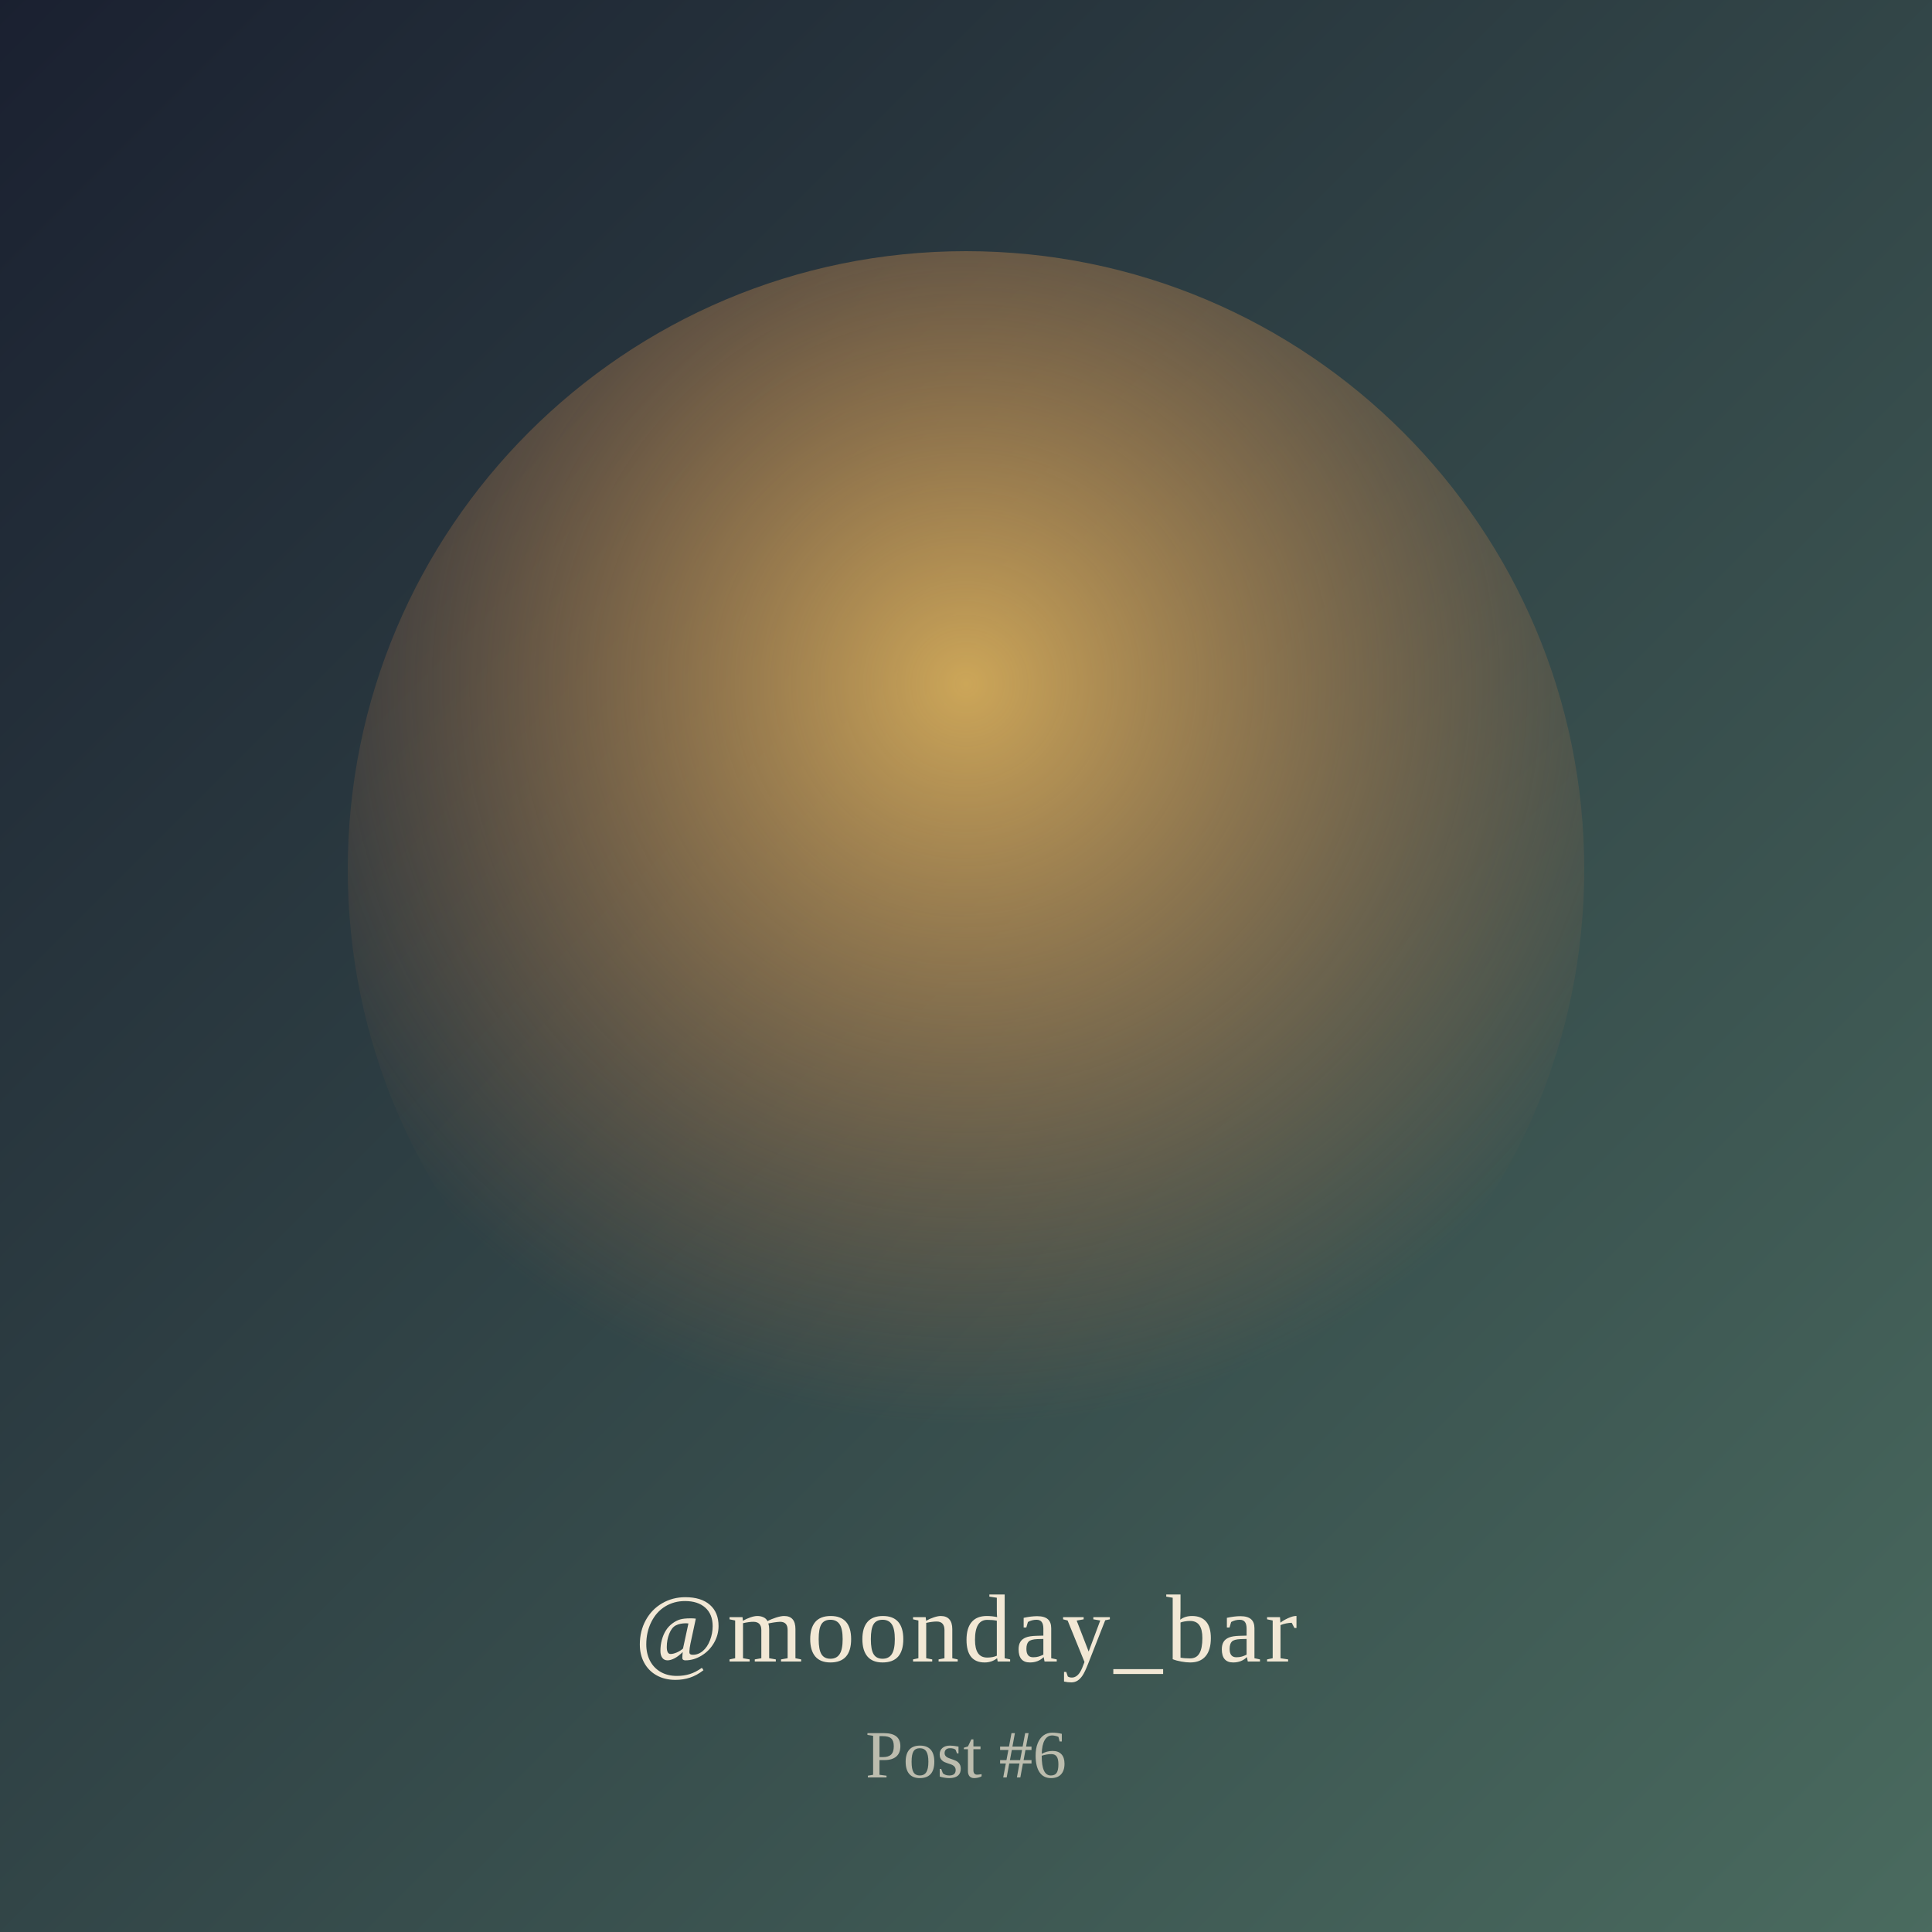
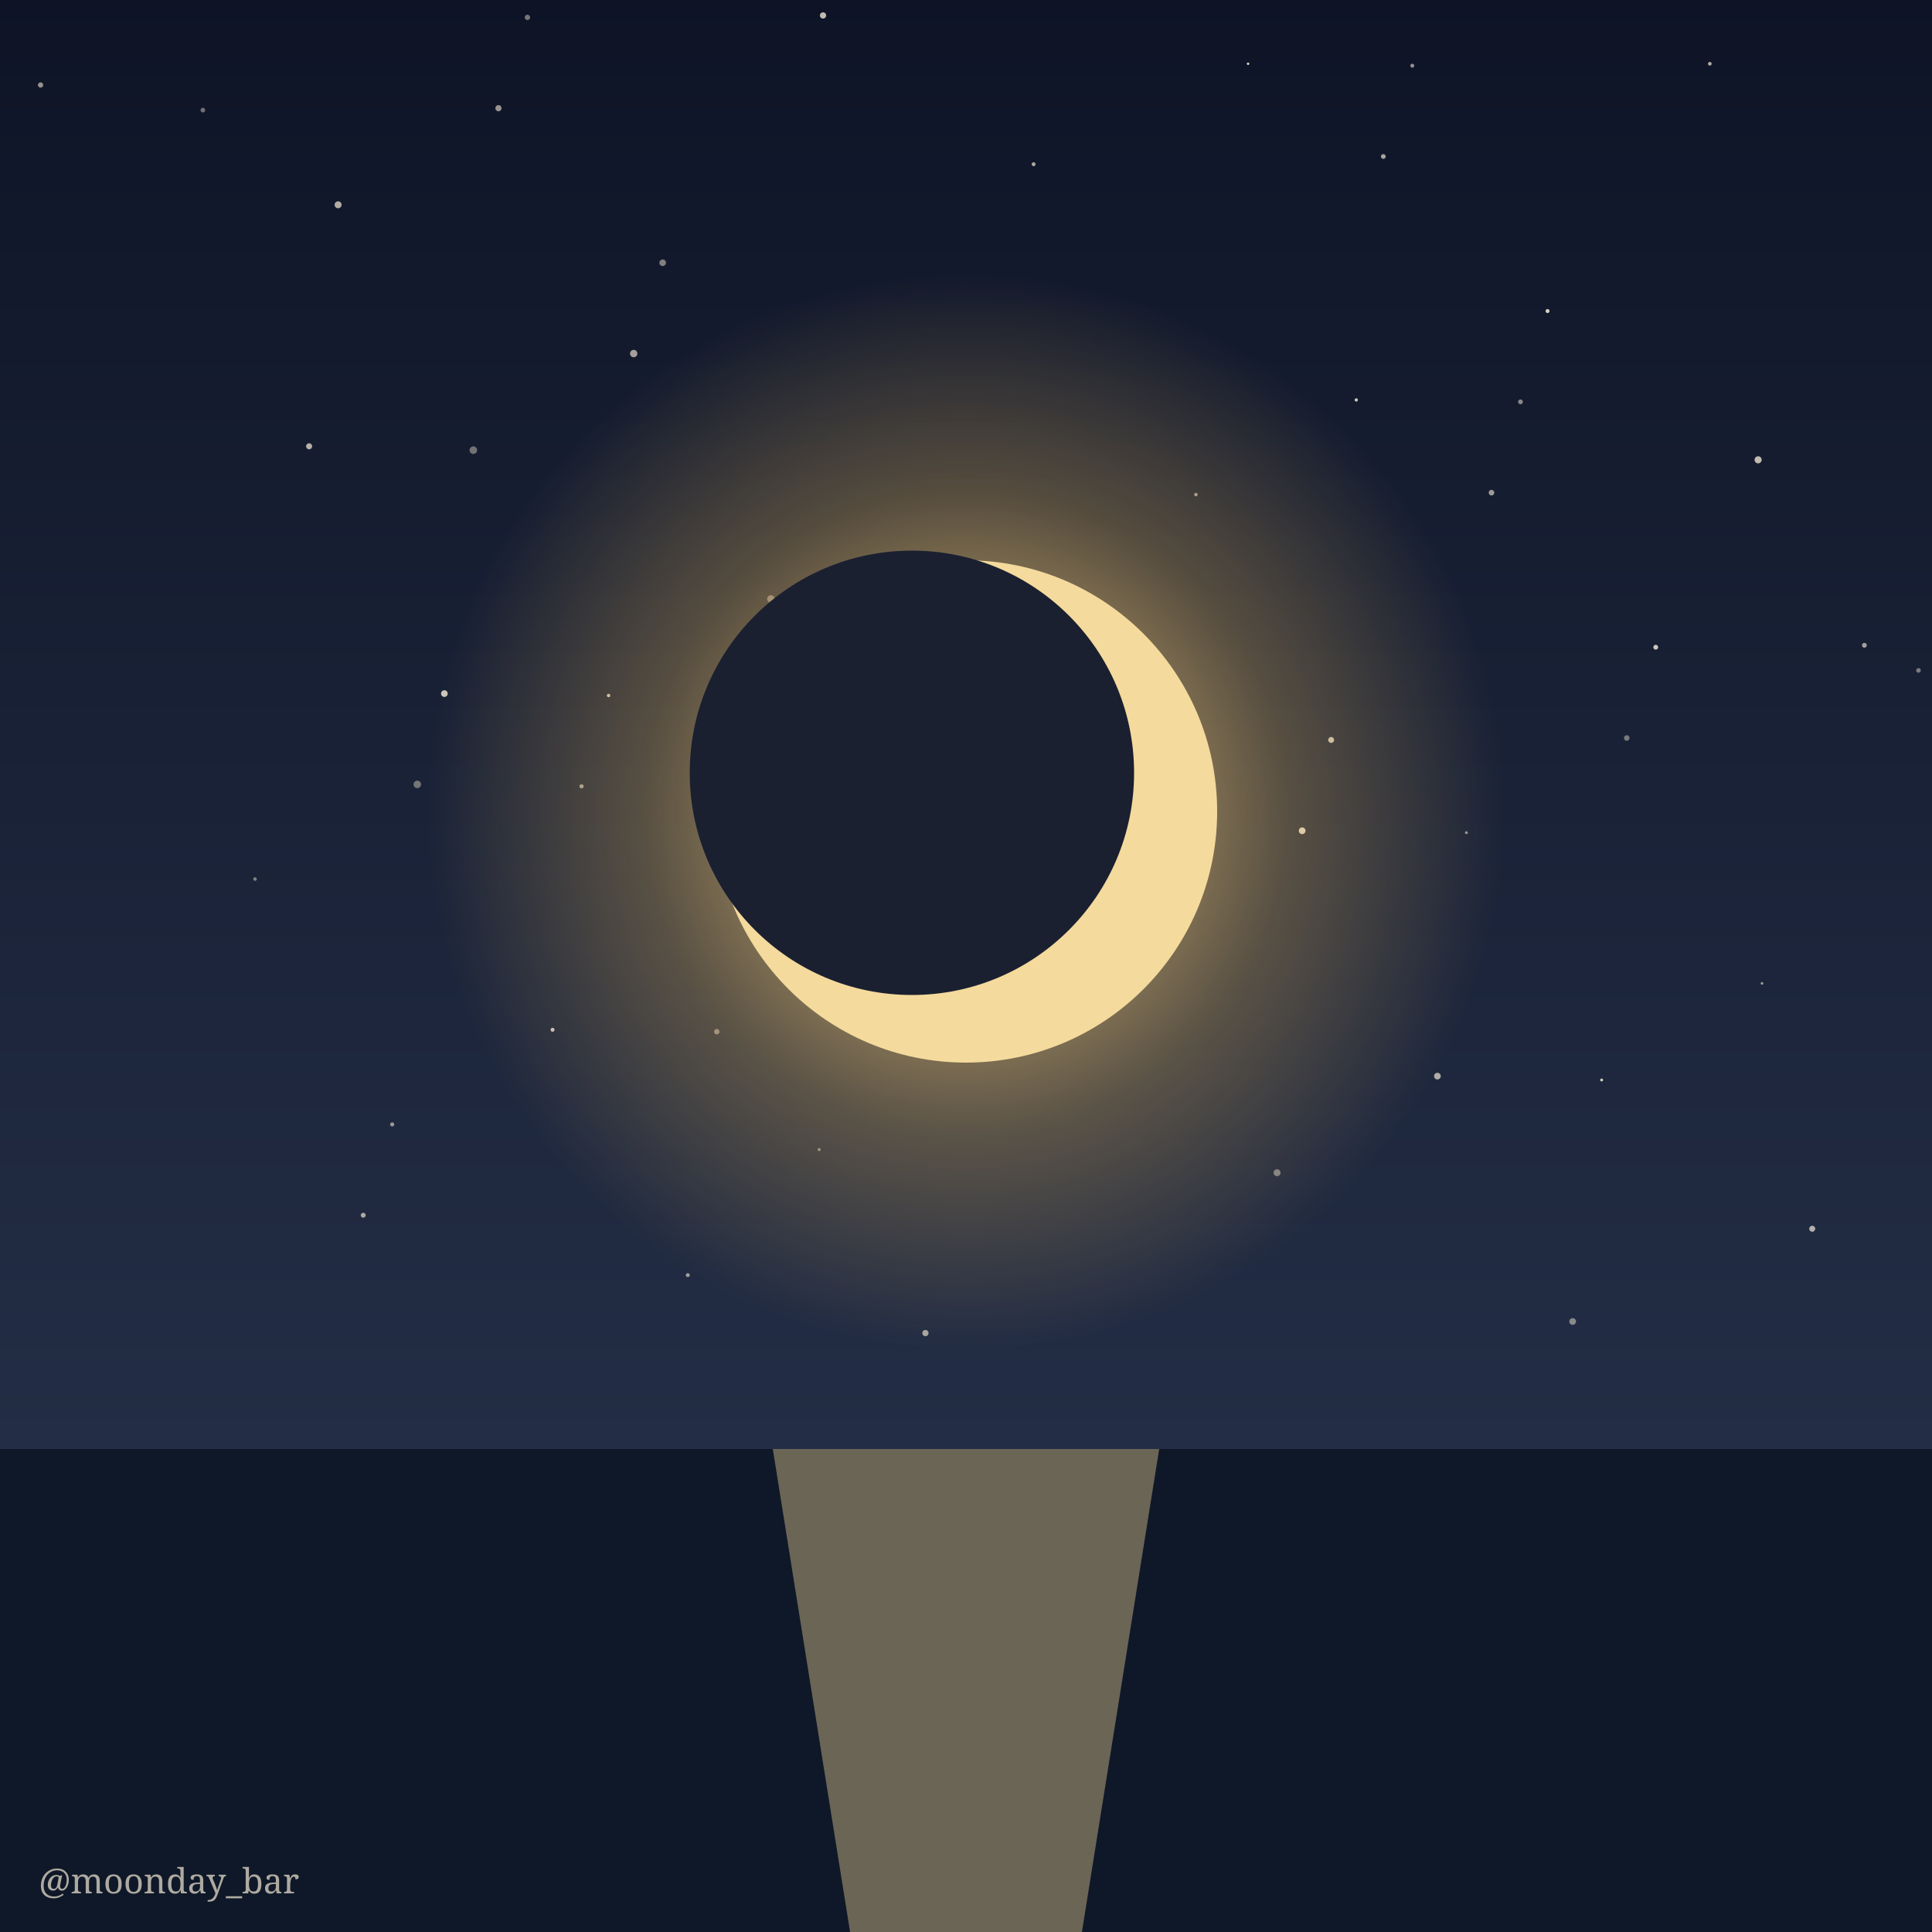
- <svg xmlns="http://www.w3.org/2000/svg" viewBox="0 0 1000 1000" preserveAspectRatio="xMidYMid slice" role="img" aria-label="Post #6">
+ <svg xmlns="http://www.w3.org/2000/svg" viewBox="0 0 1000 1000" preserveAspectRatio="xMidYMid slice" role="img" aria-label="月明かり">
  <defs>
-     <linearGradient id="g1vj9uux" x1="0" y1="0" x2="1" y2="1">
-       <stop offset="0%" stop-color="#1A2030" />
-       <stop offset="100%" stop-color="#4A6B5F" />
+     <linearGradient id="n5_sky" x1="0" y1="0" x2="0" y2="1">
+       <stop offset="0%" stop-color="#0E1426" />
+       <stop offset="100%" stop-color="#2A3650" />
    </linearGradient>
-     <radialGradient id="g25u2bj8" cx="50%" cy="35%" r="60%">
-       <stop offset="0%" stop-color="#E8B85C" stop-opacity="0.85" />
-       <stop offset="100%" stop-color="#D17B4A" stop-opacity="0.0" />
+     <radialGradient id="n5_moon">
+       <stop offset="0%" stop-color="#F4DA9C" stop-opacity="1" />
+       <stop offset="60%" stop-color="#E8B85C" stop-opacity="0.3" />
+       <stop offset="100%" stop-color="#E8B85C" stop-opacity="0" />
    </radialGradient>
  </defs>
-   <rect width="1000" height="1000" fill="url(#g1vj9uux)" />
-   <circle cx="500" cy="450" r="320" fill="url(#g25u2bj8)" />
-   <g fill="#F2E8D5" font-family="Georgia, 'Times New Roman', serif">
-     <text x="50%" y="860" text-anchor="middle" font-size="50" letter-spacing="2">@moonday_bar</text>
-     <text x="50%" y="920" text-anchor="middle" font-size="35" opacity="0.7">Post #6</text>
-   </g>
+   <rect width="1000" height="1000" fill="url(#n5_sky)" />
+   <circle cx="910" cy="238" r="1.84" fill="#F2E8D5" opacity="0.78" />
+   <circle cx="424" cy="595" r="0.80" fill="#F2E8D5" opacity="0.50" />
+   <circle cx="938" cy="636" r="1.55" fill="#F2E8D5" opacity="0.71" />
+   <circle cx="451" cy="293" r="1.91" fill="#F2E8D5" opacity="0.43" />
+   <circle cx="965" cy="334" r="1.25" fill="#F2E8D5" opacity="0.64" />
+   <circle cx="479" cy="690" r="1.62" fill="#F2E8D5" opacity="0.64" />
+   <circle cx="993" cy="347" r="1.21" fill="#F2E8D5" opacity="0.45" />
+   <circle cx="507" cy="388" r="1.32" fill="#F2E8D5" opacity="0.80" />
+   <circle cx="21" cy="44" r="1.37" fill="#F2E8D5" opacity="0.59" />
+   <circle cx="535" cy="85" r="1.03" fill="#F2E8D5" opacity="0.67" />
+   <circle cx="801" cy="161" r="1.03" fill="#F2E8D5" opacity="0.89" />
+   <circle cx="315" cy="360" r="0.89" fill="#F2E8D5" opacity="0.80" />
+   <circle cx="829" cy="559" r="0.74" fill="#F2E8D5" opacity="0.88" />
+   <circle cx="343" cy="136" r="1.70" fill="#F2E8D5" opacity="0.50" />
+   <circle cx="857" cy="335" r="1.24" fill="#F2E8D5" opacity="0.84" />
+   <circle cx="371" cy="534" r="1.41" fill="#F2E8D5" opacity="0.49" />
+   <circle cx="885" cy="33" r="0.95" fill="#F2E8D5" opacity="0.72" />
+   <circle cx="399" cy="310" r="1.91" fill="#F2E8D5" opacity="0.46" />
+   <circle cx="912" cy="509" r="0.68" fill="#F2E8D5" opacity="0.61" />
+   <circle cx="426" cy="8" r="1.62" fill="#F2E8D5" opacity="0.78" />
+   <circle cx="731" cy="34" r="1.03" fill="#F2E8D5" opacity="0.58" />
+   <circle cx="245" cy="233" r="1.97" fill="#F2E8D5" opacity="0.42" />
+   <circle cx="759" cy="431" r="0.74" fill="#F2E8D5" opacity="0.57" />
+   <circle cx="273" cy="9" r="1.39" fill="#F2E8D5" opacity="0.46" />
+   <circle cx="787" cy="208" r="1.24" fill="#F2E8D5" opacity="0.53" />
+   <circle cx="301" cy="407" r="1.09" fill="#F2E8D5" opacity="0.61" />
+   <circle cx="814" cy="684" r="1.74" fill="#F2E8D5" opacity="0.50" />
+   <circle cx="328" cy="183" r="1.91" fill="#F2E8D5" opacity="0.65" />
+   <circle cx="842" cy="382" r="1.45" fill="#F2E8D5" opacity="0.44" />
+   <circle cx="356" cy="660" r="1.02" fill="#F2E8D5" opacity="0.62" />
+   <circle cx="661" cy="607" r="1.80" fill="#F2E8D5" opacity="0.46" />
+   <circle cx="175" cy="106" r="1.81" fill="#F2E8D5" opacity="0.71" />
+   <circle cx="689" cy="383" r="1.53" fill="#F2E8D5" opacity="0.79" />
+   <circle cx="203" cy="582" r="1.07" fill="#F2E8D5" opacity="0.58" />
+   <circle cx="716" cy="81" r="1.24" fill="#F2E8D5" opacity="0.67" />
+   <circle cx="230" cy="359" r="1.73" fill="#F2E8D5" opacity="0.83" />
+   <circle cx="744" cy="557" r="1.74" fill="#F2E8D5" opacity="0.69" />
+   <circle cx="258" cy="56" r="1.60" fill="#F2E8D5" opacity="0.60" />
+   <circle cx="772" cy="255" r="1.45" fill="#F2E8D5" opacity="0.62" />
+   <circle cx="286" cy="533" r="1.02" fill="#F2E8D5" opacity="0.81" />
+   <circle cx="591" cy="480" r="1.80" fill="#F2E8D5" opacity="0.65" />
+   <circle cx="105" cy="57" r="1.21" fill="#F2E8D5" opacity="0.43" />
+   <circle cx="619" cy="256" r="0.90" fill="#F2E8D5" opacity="0.62" />
+   <circle cx="132" cy="455" r="0.91" fill="#F2E8D5" opacity="0.48" />
+   <circle cx="646" cy="33" r="0.64" fill="#F2E8D5" opacity="0.89" />
+   <circle cx="160" cy="231" r="1.57" fill="#F2E8D5" opacity="0.73" />
+   <circle cx="674" cy="430" r="1.74" fill="#F2E8D5" opacity="0.88" />
+   <circle cx="188" cy="629" r="1.28" fill="#F2E8D5" opacity="0.67" />
+   <circle cx="702" cy="207" r="0.85" fill="#F2E8D5" opacity="0.85" />
+   <circle cx="216" cy="406" r="1.94" fill="#F2E8D5" opacity="0.42" />
+   <circle cx="500" cy="420" r="280" fill="url(#n5_moon)" />
+   <circle cx="500" cy="420" r="130" fill="#F4DA9C" />
+   <circle cx="472" cy="400" r="115" fill="#1A2030" />
+   <rect x="0" y="750" width="1000" height="250" fill="#0F1828" />
+   <path d="M 400 750 L 600 750 L 560 1000 L 440 1000 Z" fill="#F4DA9C" opacity="0.4" />
+   <text x="20" y="980" fill="#F2E8D5" font-family="Georgia, serif" font-size="18" opacity="0.7">@moonday_bar</text>
</svg>
